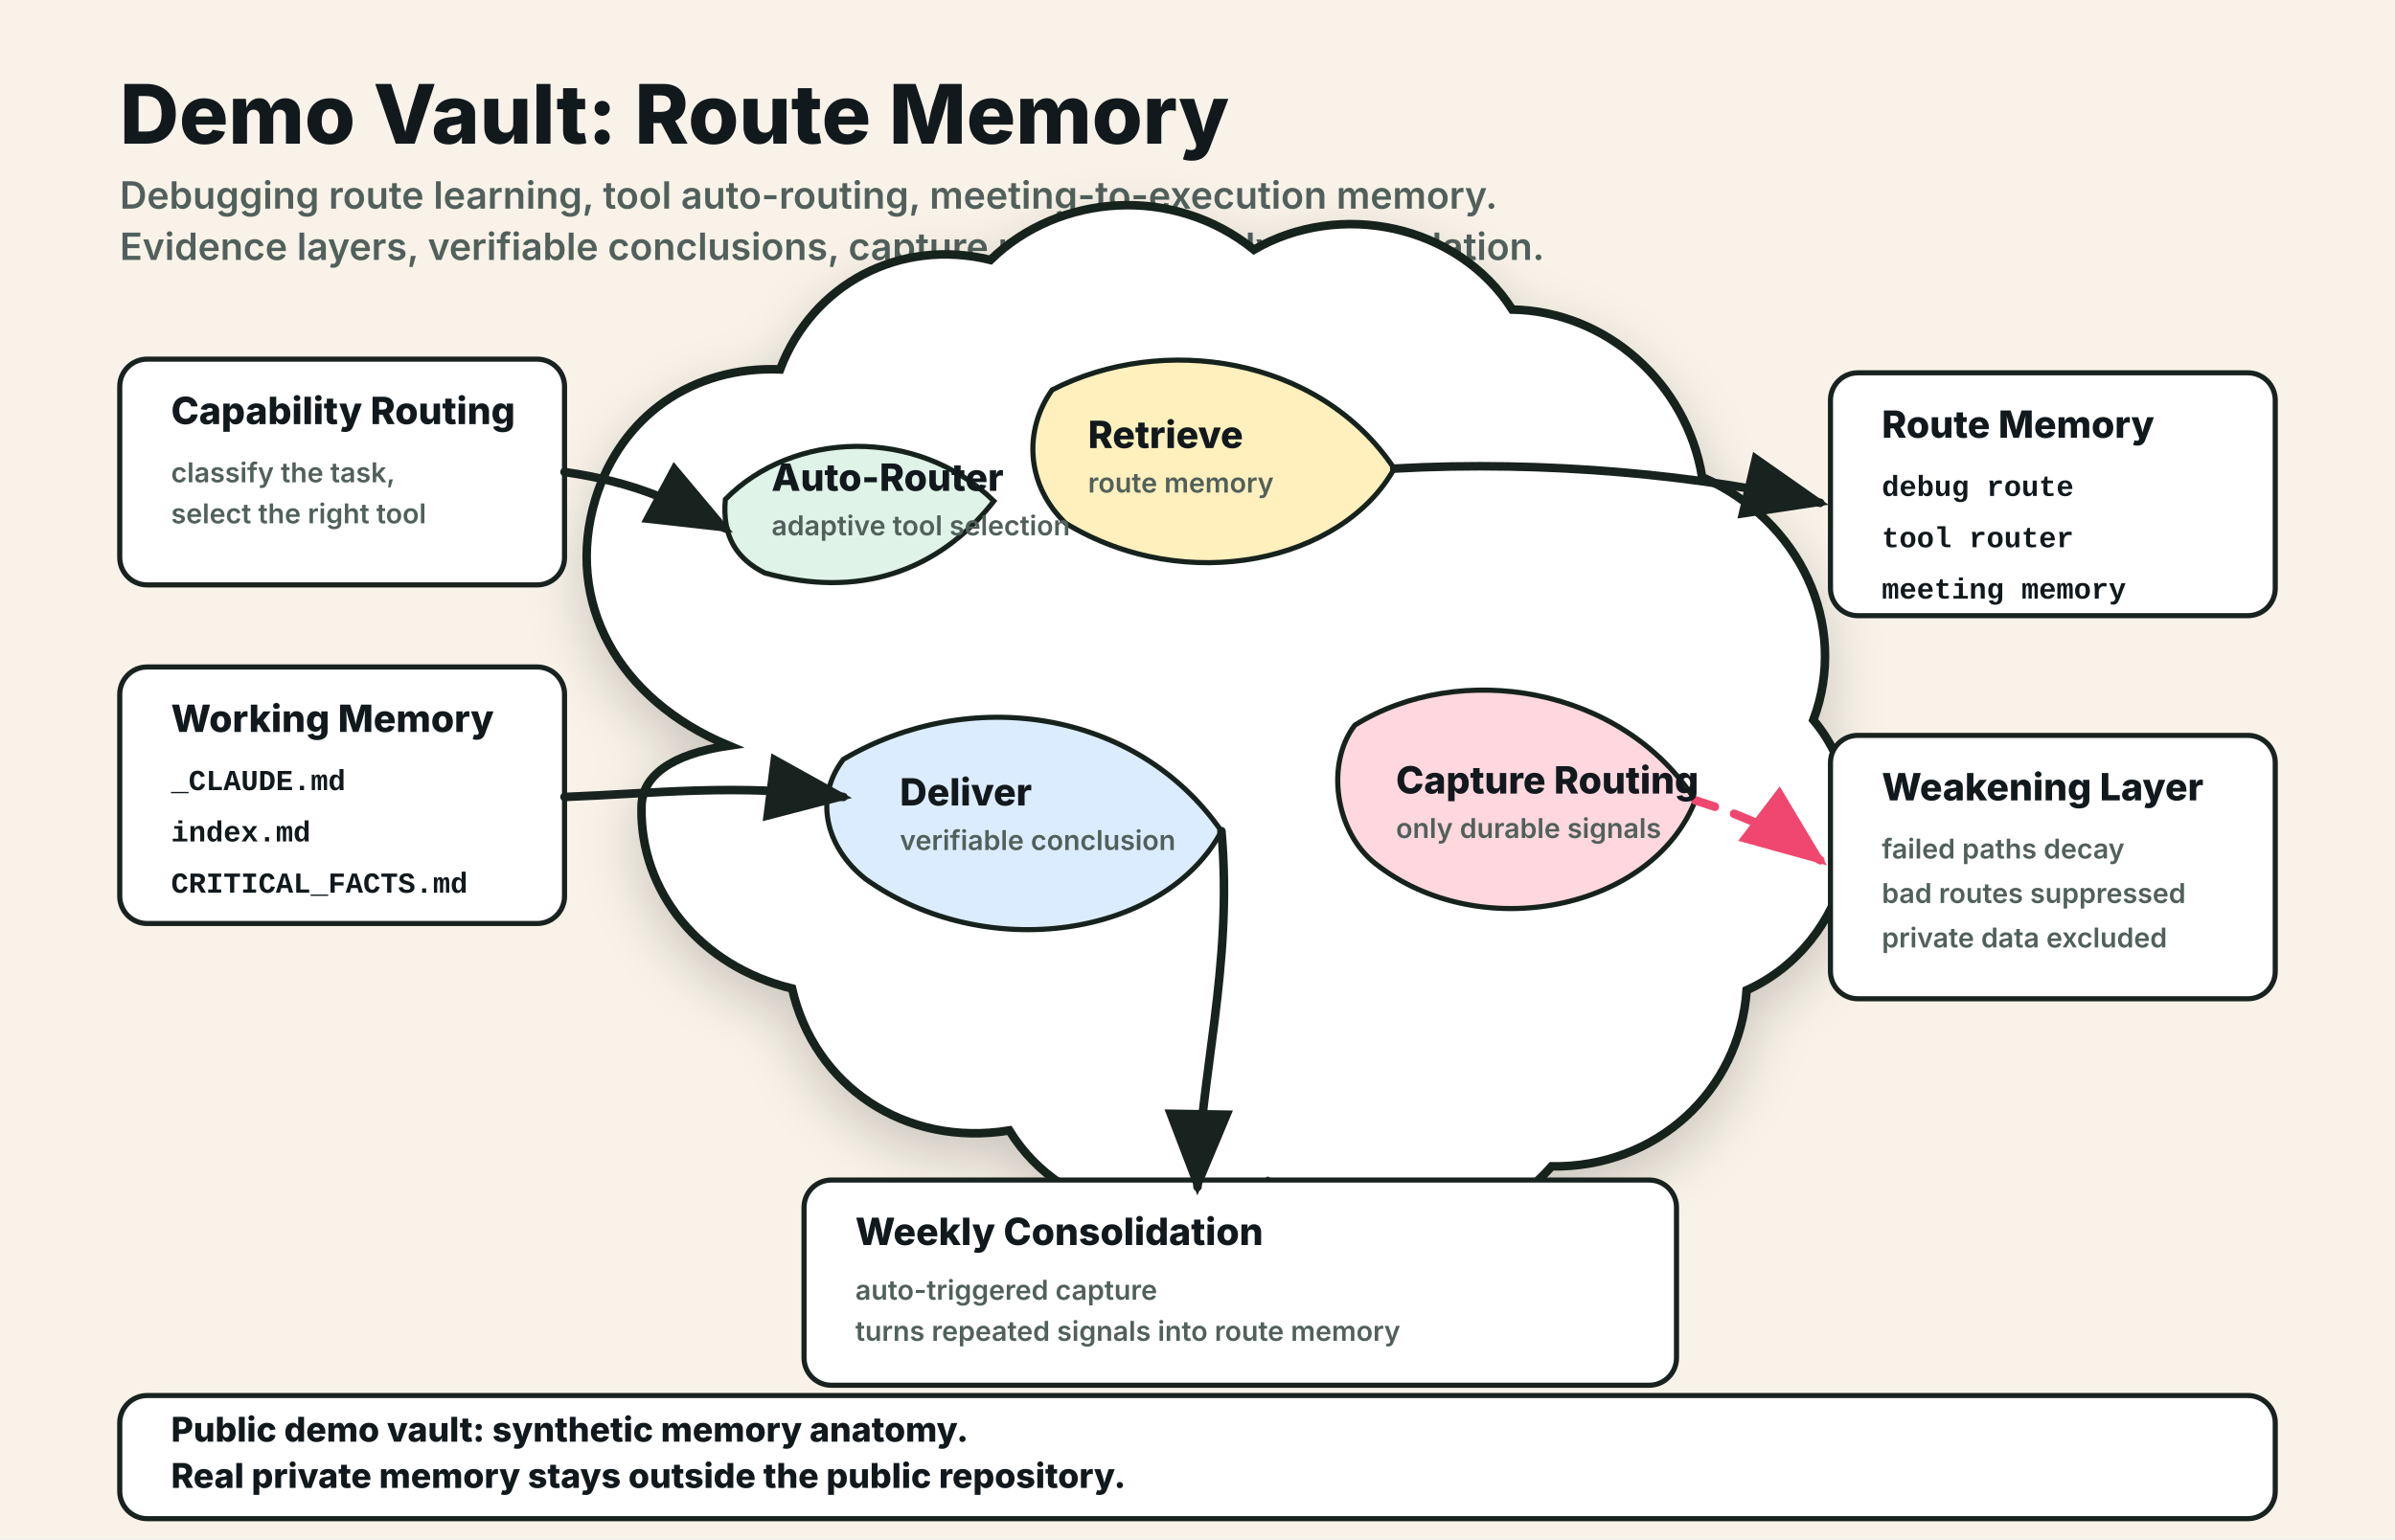
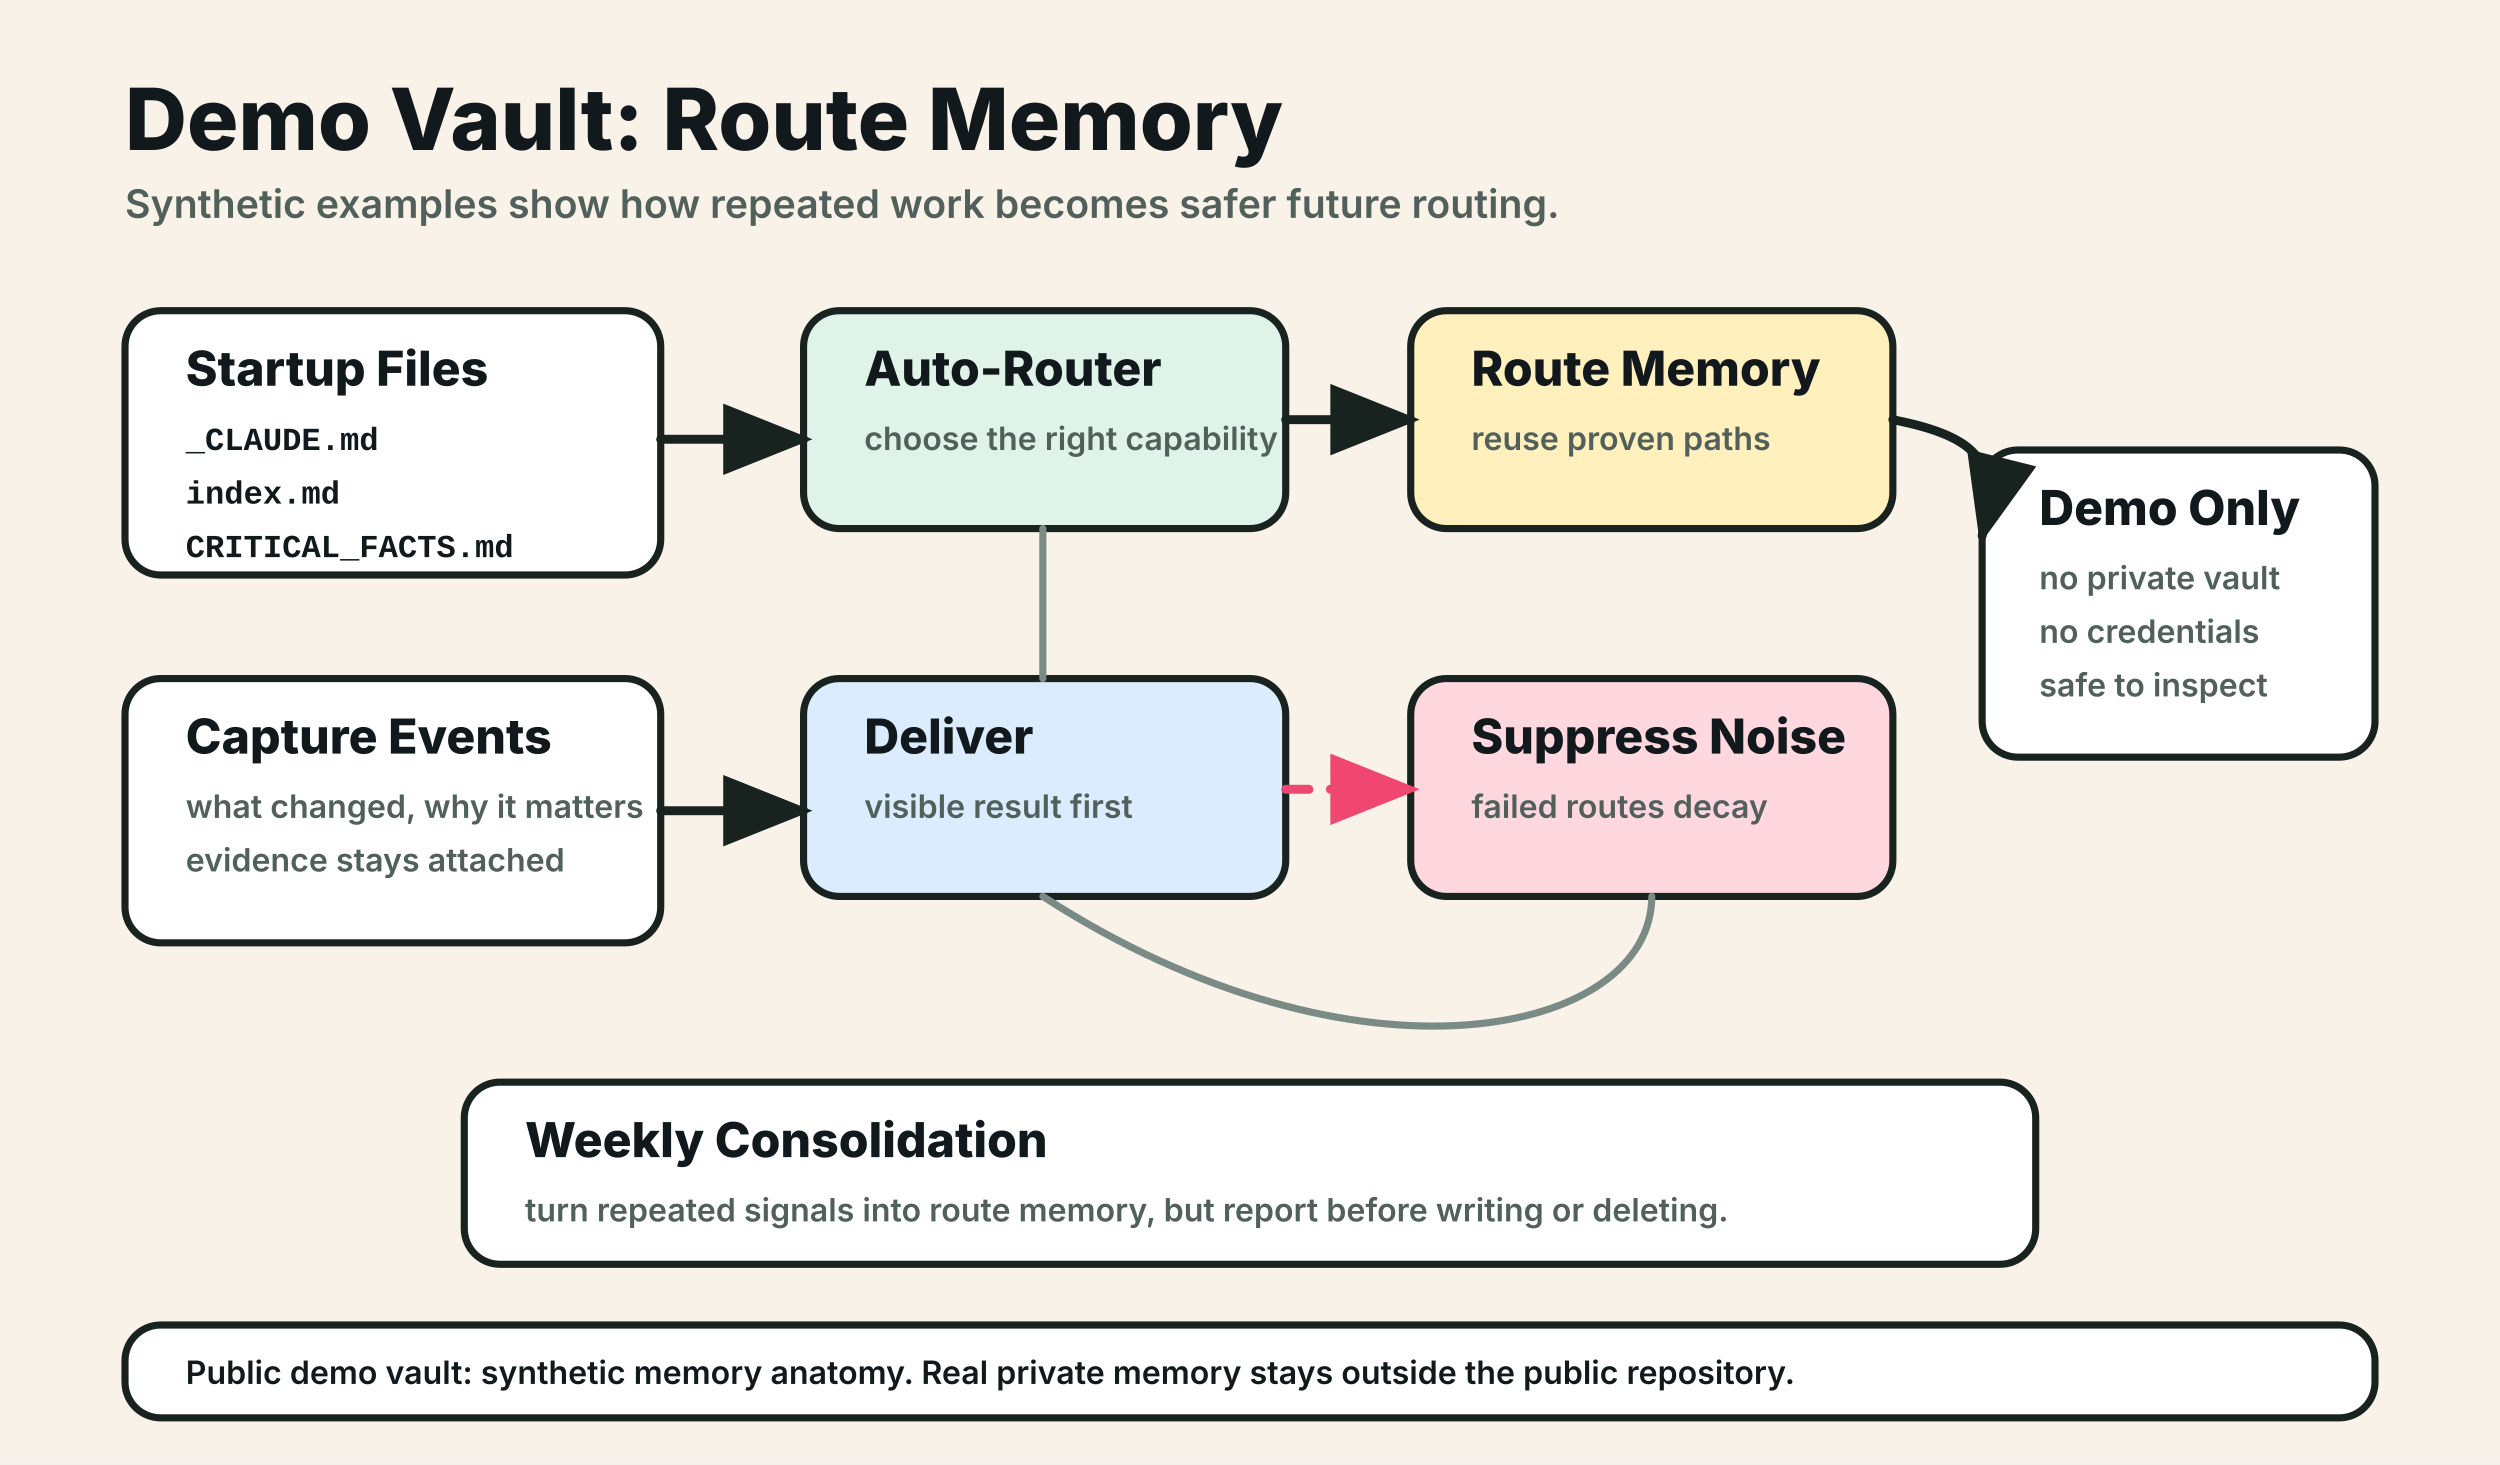
- <svg xmlns="http://www.w3.org/2000/svg" width="1400" height="900" viewBox="0 0 1400 900" role="img" aria-labelledby="title desc">
+ <svg xmlns="http://www.w3.org/2000/svg" width="1400" height="820" viewBox="0 0 1400 820" role="img" aria-labelledby="title desc">
  <defs>
    <style>
      .bg { fill: #f8f2e8; }
+       .panel { fill: #ffffff; stroke: #18221f; stroke-width: 4; rx: 20; }
+       .chipA { fill: #dff3e8; stroke: #18221f; stroke-width: 4; rx: 20; }
+       .chipB { fill: #fff0bd; stroke: #18221f; stroke-width: 4; rx: 20; }
+       .chipC { fill: #dcecff; stroke: #18221f; stroke-width: 4; rx: 20; }
+       .chipD { fill: #ffd7df; stroke: #18221f; stroke-width: 4; rx: 20; }
      .ink { fill: #11191d; font-family: Inter, ui-sans-serif, system-ui, -apple-system, BlinkMacSystemFont, "Segoe UI", sans-serif; letter-spacing: 0; }
      .muted { fill: #51605b; font-family: Inter, ui-sans-serif, system-ui, -apple-system, BlinkMacSystemFont, "Segoe UI", sans-serif; letter-spacing: 0; }
      .title { font-size: 48px; font-weight: 840; }
      .subtitle { font-size: 22px; font-weight: 560; }
-       .brain { fill: #ffffff; stroke: #18221f; stroke-width: 5; }
-       .zoneA { fill: #dff3e8; stroke: #18221f; stroke-width: 3; }
-       .zoneB { fill: #fff0bd; stroke: #18221f; stroke-width: 3; }
-       .zoneC { fill: #dcecff; stroke: #18221f; stroke-width: 3; }
-       .zoneD { fill: #ffd7df; stroke: #18221f; stroke-width: 3; }
-       .panel { fill: #ffffff; stroke: #18221f; stroke-width: 3; rx: 16; }
+       .label { font-size: 27px; font-weight: 830; }
+       .small { font-size: 18px; font-weight: 620; }
+       .mono { font-family: ui-monospace, SFMono-Regular, Menlo, Consolas, "Liberation Mono", monospace; font-size: 18px; font-weight: 760; }
      .line { stroke: #18221f; stroke-width: 5; fill: none; stroke-linecap: round; marker-end: url(#arrow); }
-       .dash { stroke: #ef476f; stroke-width: 5; fill: none; stroke-linecap: round; stroke-dasharray: 12 12; marker-end: url(#arrow-red); }
-       .label { fill: #11191d; font-family: Inter, ui-sans-serif, system-ui; font-size: 22px; font-weight: 820; letter-spacing: 0; }
-       .small { fill: #51605b; font-family: Inter, ui-sans-serif, system-ui; font-size: 16px; font-weight: 620; letter-spacing: 0; }
-       .mono { fill: #11191d; font-family: ui-monospace, SFMono-Regular, Menlo, Consolas, "Liberation Mono", monospace; font-size: 17px; font-weight: 760; letter-spacing: 0; }
+       .dash { stroke: #ef476f; stroke-width: 5; fill: none; stroke-linecap: round; stroke-dasharray: 13 12; marker-end: url(#arrowRed); }
+       .softLine { stroke: #7a8a84; stroke-width: 4; fill: none; stroke-linecap: round; }
    </style>
    <marker id="arrow" markerWidth="12" markerHeight="12" refX="9" refY="4" orient="auto" markerUnits="strokeWidth">
      <path d="M0,0 L10,4 L0,8 Z" fill="#18221f" />
    </marker>
-     <marker id="arrow-red" markerWidth="12" markerHeight="12" refX="9" refY="4" orient="auto" markerUnits="strokeWidth">
+     <marker id="arrowRed" markerWidth="12" markerHeight="12" refX="9" refY="4" orient="auto" markerUnits="strokeWidth">
      <path d="M0,0 L10,4 L0,8 Z" fill="#ef476f" />
    </marker>
-     <filter id="shadow" x="-20%" y="-20%" width="140%" height="140%">
-       <feDropShadow dx="0" dy="12" stdDeviation="16" flood-color="#000000" flood-opacity="0.18" />
-     </filter>
  </defs>
-   <rect class="bg" width="1400" height="900" />
+   <rect class="bg" width="1400" height="820" />
  <text class="ink title" x="70" y="84">Demo Vault: Route Memory</text>
-   <text class="muted subtitle" x="70" y="122">Debugging route learning, tool auto-routing, meeting-to-execution memory.</text>
-   <text class="muted subtitle" x="70" y="152">Evidence layers, verifiable conclusions, capture routing, weekly consolidation.</text>
-   <g filter="url(#shadow)">
-     <path class="brain" d="M426 436 C361 409 330 352 348 292 C363 243 405 214 456 216 C475 166 526 139 579 152 C619 113 686 108 733 146 C783 117 852 131 884 181 C939 182 986 224 995 279 C1052 304 1081 365 1060 421 C1102 471 1081 552 1021 579 C1017 638 968 683 907 682 C865 730 790 735 741 691 C692 724 622 713 590 661 C529 671 476 635 463 578 C409 565 374 521 375 472 C375 454 392 441 426 436 Z" />
-     <path class="zoneA" d="M424 292 C463 252 536 249 581 293 C548 335 501 350 447 335 C431 327 422 314 424 292 Z" />
-     <path class="zoneB" d="M615 228 C679 195 771 208 815 274 C785 328 694 349 623 306 C600 284 598 252 615 228 Z" />
-     <path class="zoneC" d="M493 444 C566 401 664 414 714 486 C681 548 576 564 506 514 C482 495 476 466 493 444 Z" />
-     <path class="zoneD" d="M792 424 C853 386 948 401 991 468 C966 532 865 553 804 505 C780 486 775 446 792 424 Z" />
-   </g>
-   <rect class="panel" x="70" y="210" width="260" height="132" />
-   <text class="label" x="100" y="248">Capability Routing</text>
-   <text class="small" x="100" y="282">classify the task,</text>
-   <text class="small" x="100" y="306">select the right tool</text>
-   <rect class="panel" x="70" y="390" width="260" height="150" />
-   <text class="label" x="100" y="428">Working Memory</text>
-   <text class="mono" x="100" y="462">_CLAUDE.md</text>
-   <text class="mono" x="100" y="492">index.md</text>
-   <text class="mono" x="100" y="522">CRITICAL_FACTS.md</text>
-   <rect class="panel" x="1070" y="218" width="260" height="142" />
-   <text class="label" x="1100" y="256">Route Memory</text>
-   <text class="mono" x="1100" y="290">debug route</text>
-   <text class="mono" x="1100" y="320">tool router</text>
-   <text class="mono" x="1100" y="350">meeting memory</text>
-   <rect class="panel" x="1070" y="430" width="260" height="154" />
-   <text class="label" x="1100" y="468">Weakening Layer</text>
-   <text class="small" x="1100" y="502">failed paths decay</text>
-   <text class="small" x="1100" y="528">bad routes suppressed</text>
-   <text class="small" x="1100" y="554">private data excluded</text>
-   <rect class="panel" x="470" y="690" width="510" height="120" />
-   <text class="label" x="500" y="728">Weekly Consolidation</text>
-   <text class="small" x="500" y="760">auto-triggered capture</text>
-   <text class="small" x="500" y="784">turns repeated signals into route memory</text>
-   <path class="line" d="M330 276 C372 282 396 294 424 309" />
-   <path class="line" d="M330 466 C383 464 430 458 493 466" />
-   <path class="line" d="M815 274 C904 269 996 278 1064 294" />
-   <path class="dash" d="M991 468 C1017 476 1043 487 1064 503" />
-   <path class="line" d="M714 486 C721 565 701 632 700 694" />
-   <text class="label" x="451" y="287">Auto-Router</text>
-   <text class="small" x="451" y="313">adaptive tool selection</text>
-   <text class="label" x="636" y="262">Retrieve</text>
-   <text class="small" x="636" y="288">route memory</text>
-   <text class="label" x="526" y="471">Deliver</text>
-   <text class="small" x="526" y="497">verifiable conclusion</text>
-   <text class="label" x="816" y="464">Capture Routing</text>
-   <text class="small" x="816" y="490">only durable signals</text>
-   <rect class="panel" x="70" y="816" width="1260" height="72" />
-   <text class="ink" x="100" y="843" font-size="20" font-weight="760">Public demo vault: synthetic memory anatomy.</text>
-   <text class="ink" x="100" y="870" font-size="20" font-weight="760">Real private memory stays outside the public repository.</text>
+   <text class="muted subtitle" x="70" y="122">Synthetic examples show how repeated work becomes safer future routing.</text>
+   <rect class="panel" x="70" y="174" width="300" height="148" />
+   <text class="ink label" x="104" y="216">Startup Files</text>
+   <text class="ink mono" x="104" y="252">_CLAUDE.md</text>
+   <text class="ink mono" x="104" y="282">index.md</text>
+   <text class="ink mono" x="104" y="312">CRITICAL_FACTS.md</text>
+   <rect class="panel" x="70" y="380" width="300" height="148" />
+   <text class="ink label" x="104" y="422">Capture Events</text>
+   <text class="muted small" x="104" y="458">what changed, why it matters</text>
+   <text class="muted small" x="104" y="488">evidence stays attached</text>
+   <rect class="chipA" x="450" y="174" width="270" height="122" />
+   <text class="ink label" x="484" y="216">Auto-Router</text>
+   <text class="muted small" x="484" y="252">choose the right capability</text>
+   <rect class="chipB" x="790" y="174" width="270" height="122" />
+   <text class="ink label" x="824" y="216">Route Memory</text>
+   <text class="muted small" x="824" y="252">reuse proven paths</text>
+   <rect class="chipC" x="450" y="380" width="270" height="122" />
+   <text class="ink label" x="484" y="422">Deliver</text>
+   <text class="muted small" x="484" y="458">visible result first</text>
+   <rect class="chipD" x="790" y="380" width="270" height="122" />
+   <text class="ink label" x="824" y="422">Suppress Noise</text>
+   <text class="muted small" x="824" y="458">failed routes decay</text>
+   <rect class="panel" x="1110" y="252" width="220" height="172" />
+   <text class="ink label" x="1142" y="294">Demo Only</text>
+   <text class="muted small" x="1142" y="330">no private vault</text>
+   <text class="muted small" x="1142" y="360">no credentials</text>
+   <text class="muted small" x="1142" y="390">safe to inspect</text>
+   <path class="line" d="M370 246 H450" />
+   <path class="line" d="M720 235 H790" />
+   <path class="line" d="M1060 235 C1110 245 1120 260 1110 300" />
+   <path class="line" d="M370 454 H450" />
+   <path class="dash" d="M720 442 H790" />
+   <path class="softLine" d="M925 502 C925 580 760 616 584 502" />
+   <path class="softLine" d="M584 296 C584 340 584 354 584 380" />
+   <rect class="panel" x="260" y="606" width="880" height="102" />
+   <text class="ink label" x="294" y="648">Weekly Consolidation</text>
+   <text class="muted small" x="294" y="684">turn repeated signals into route memory, but report before writing or deleting.</text>
+   <rect class="panel" x="70" y="742" width="1260" height="52" />
+   <text class="ink small" x="104" y="775">Public demo vault: synthetic memory anatomy. Real private memory stays outside the public repository.</text>
</svg>
